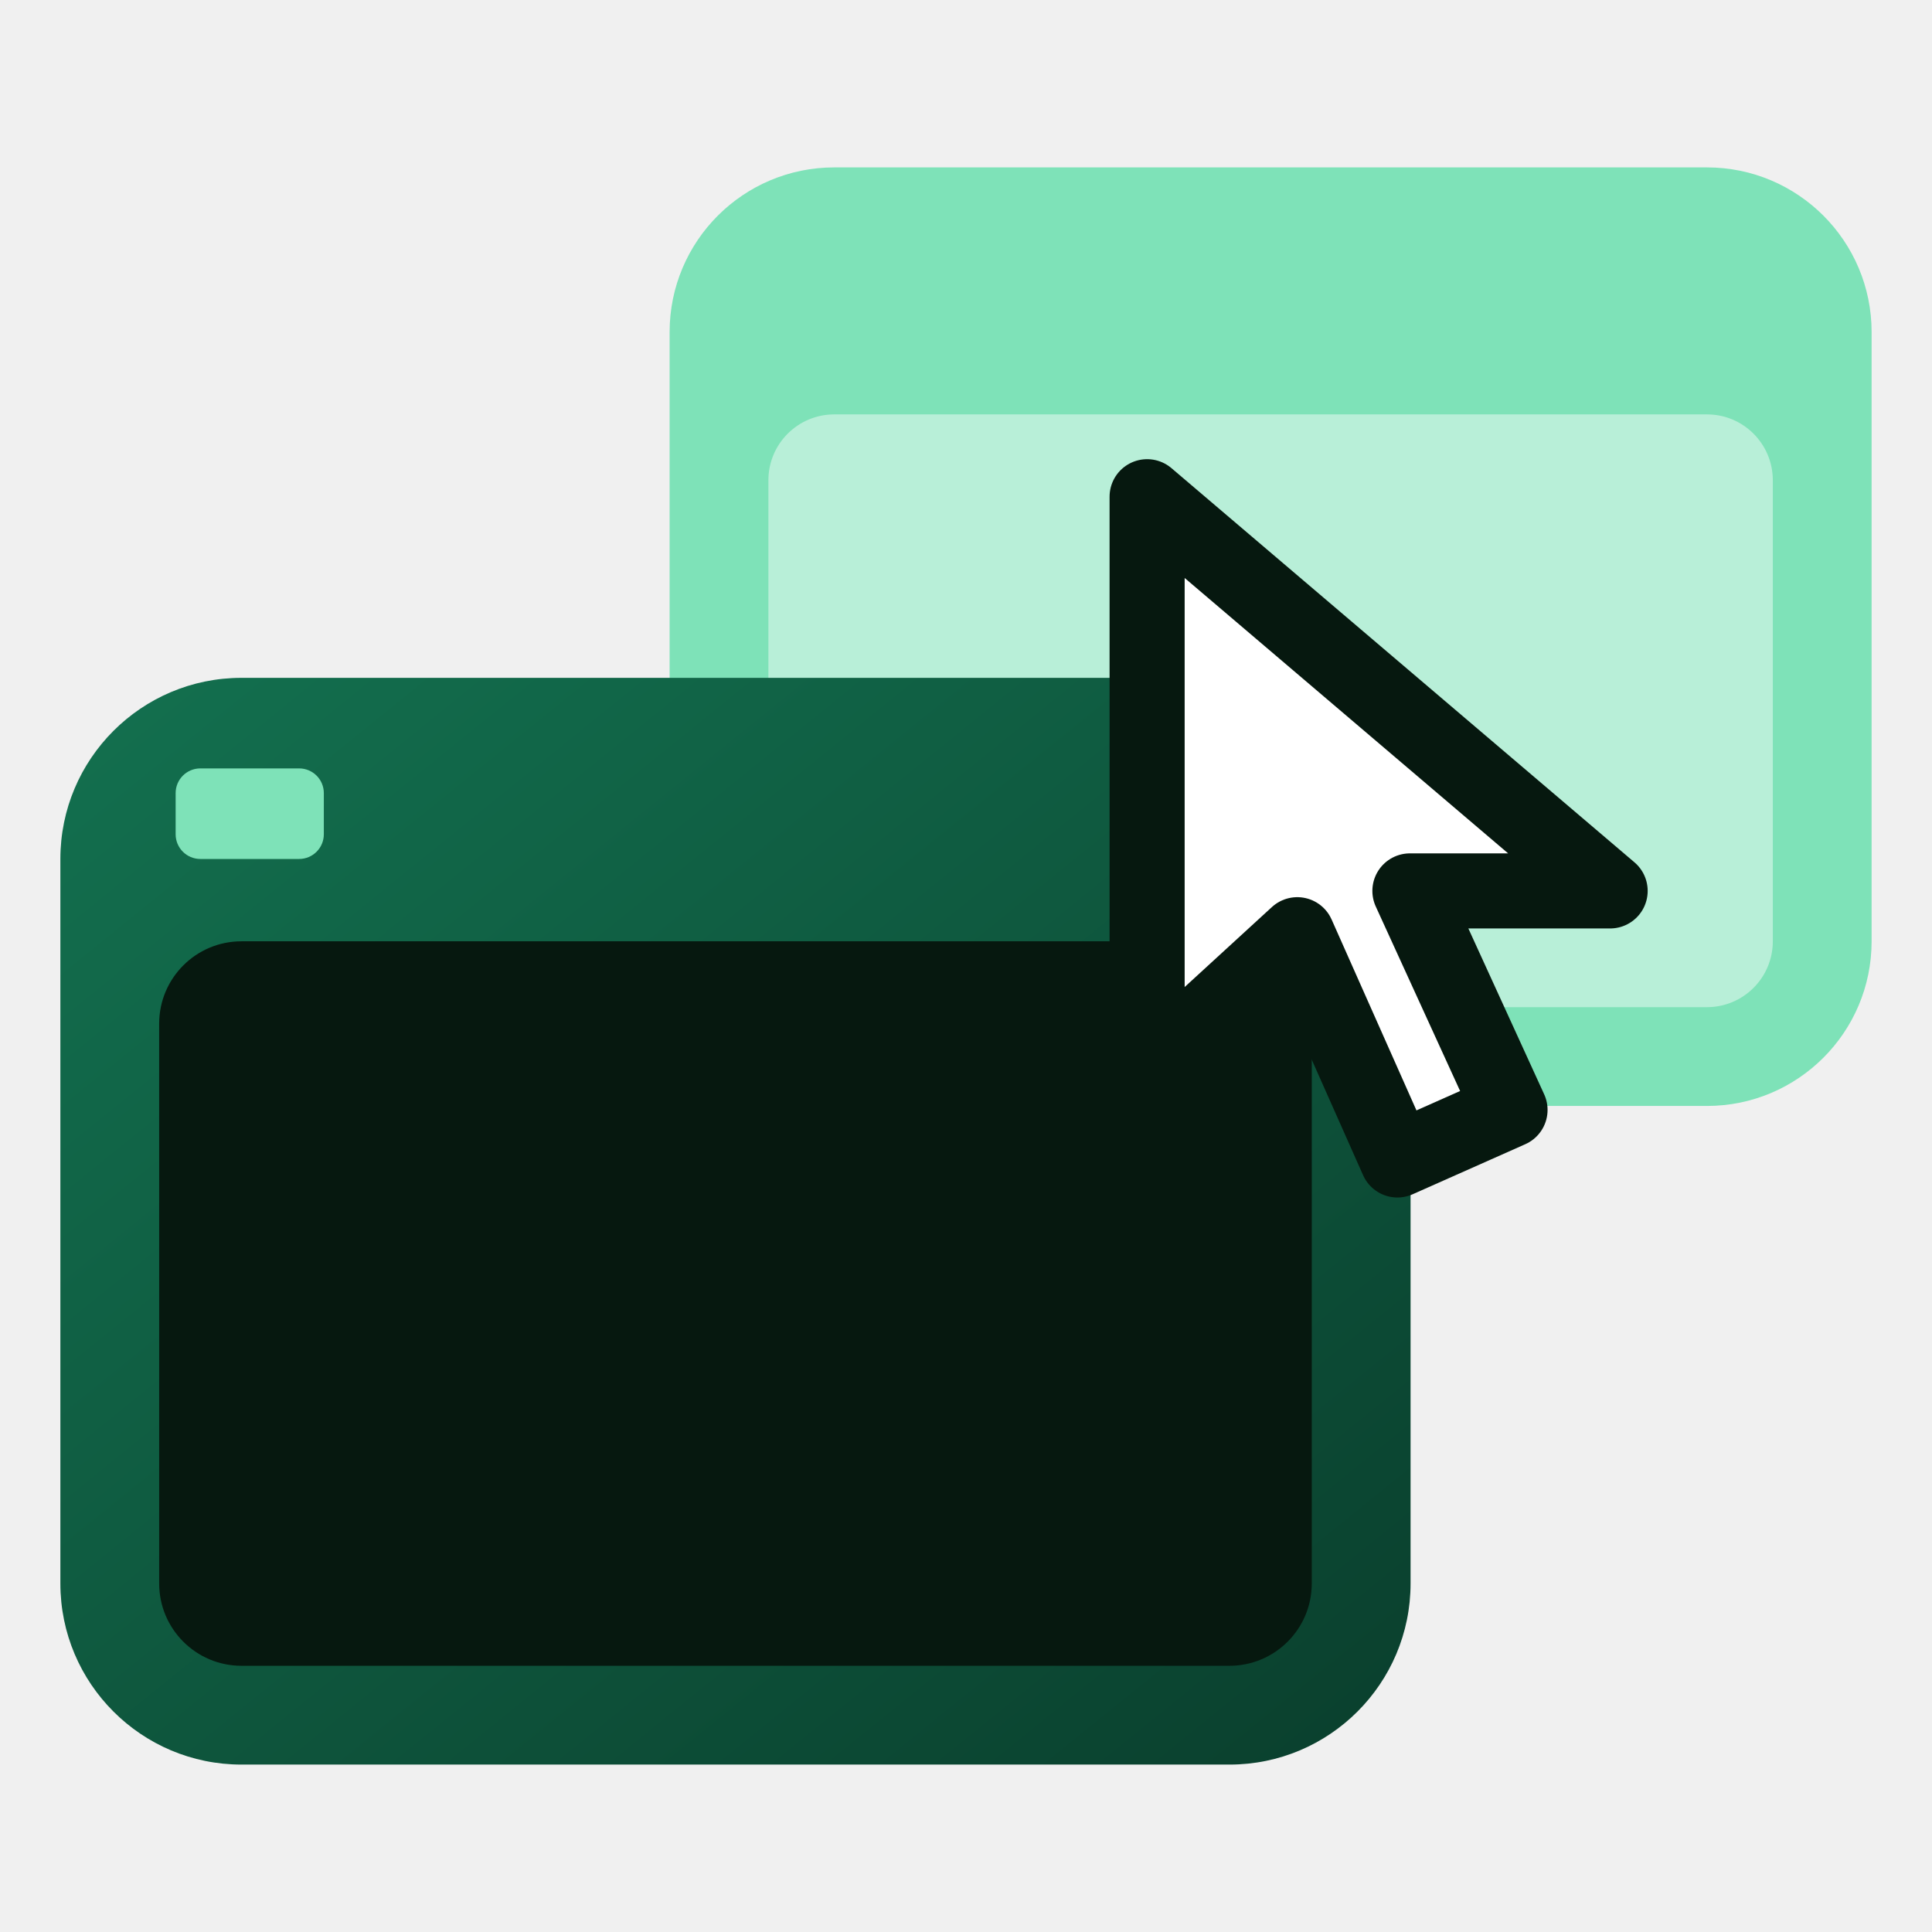
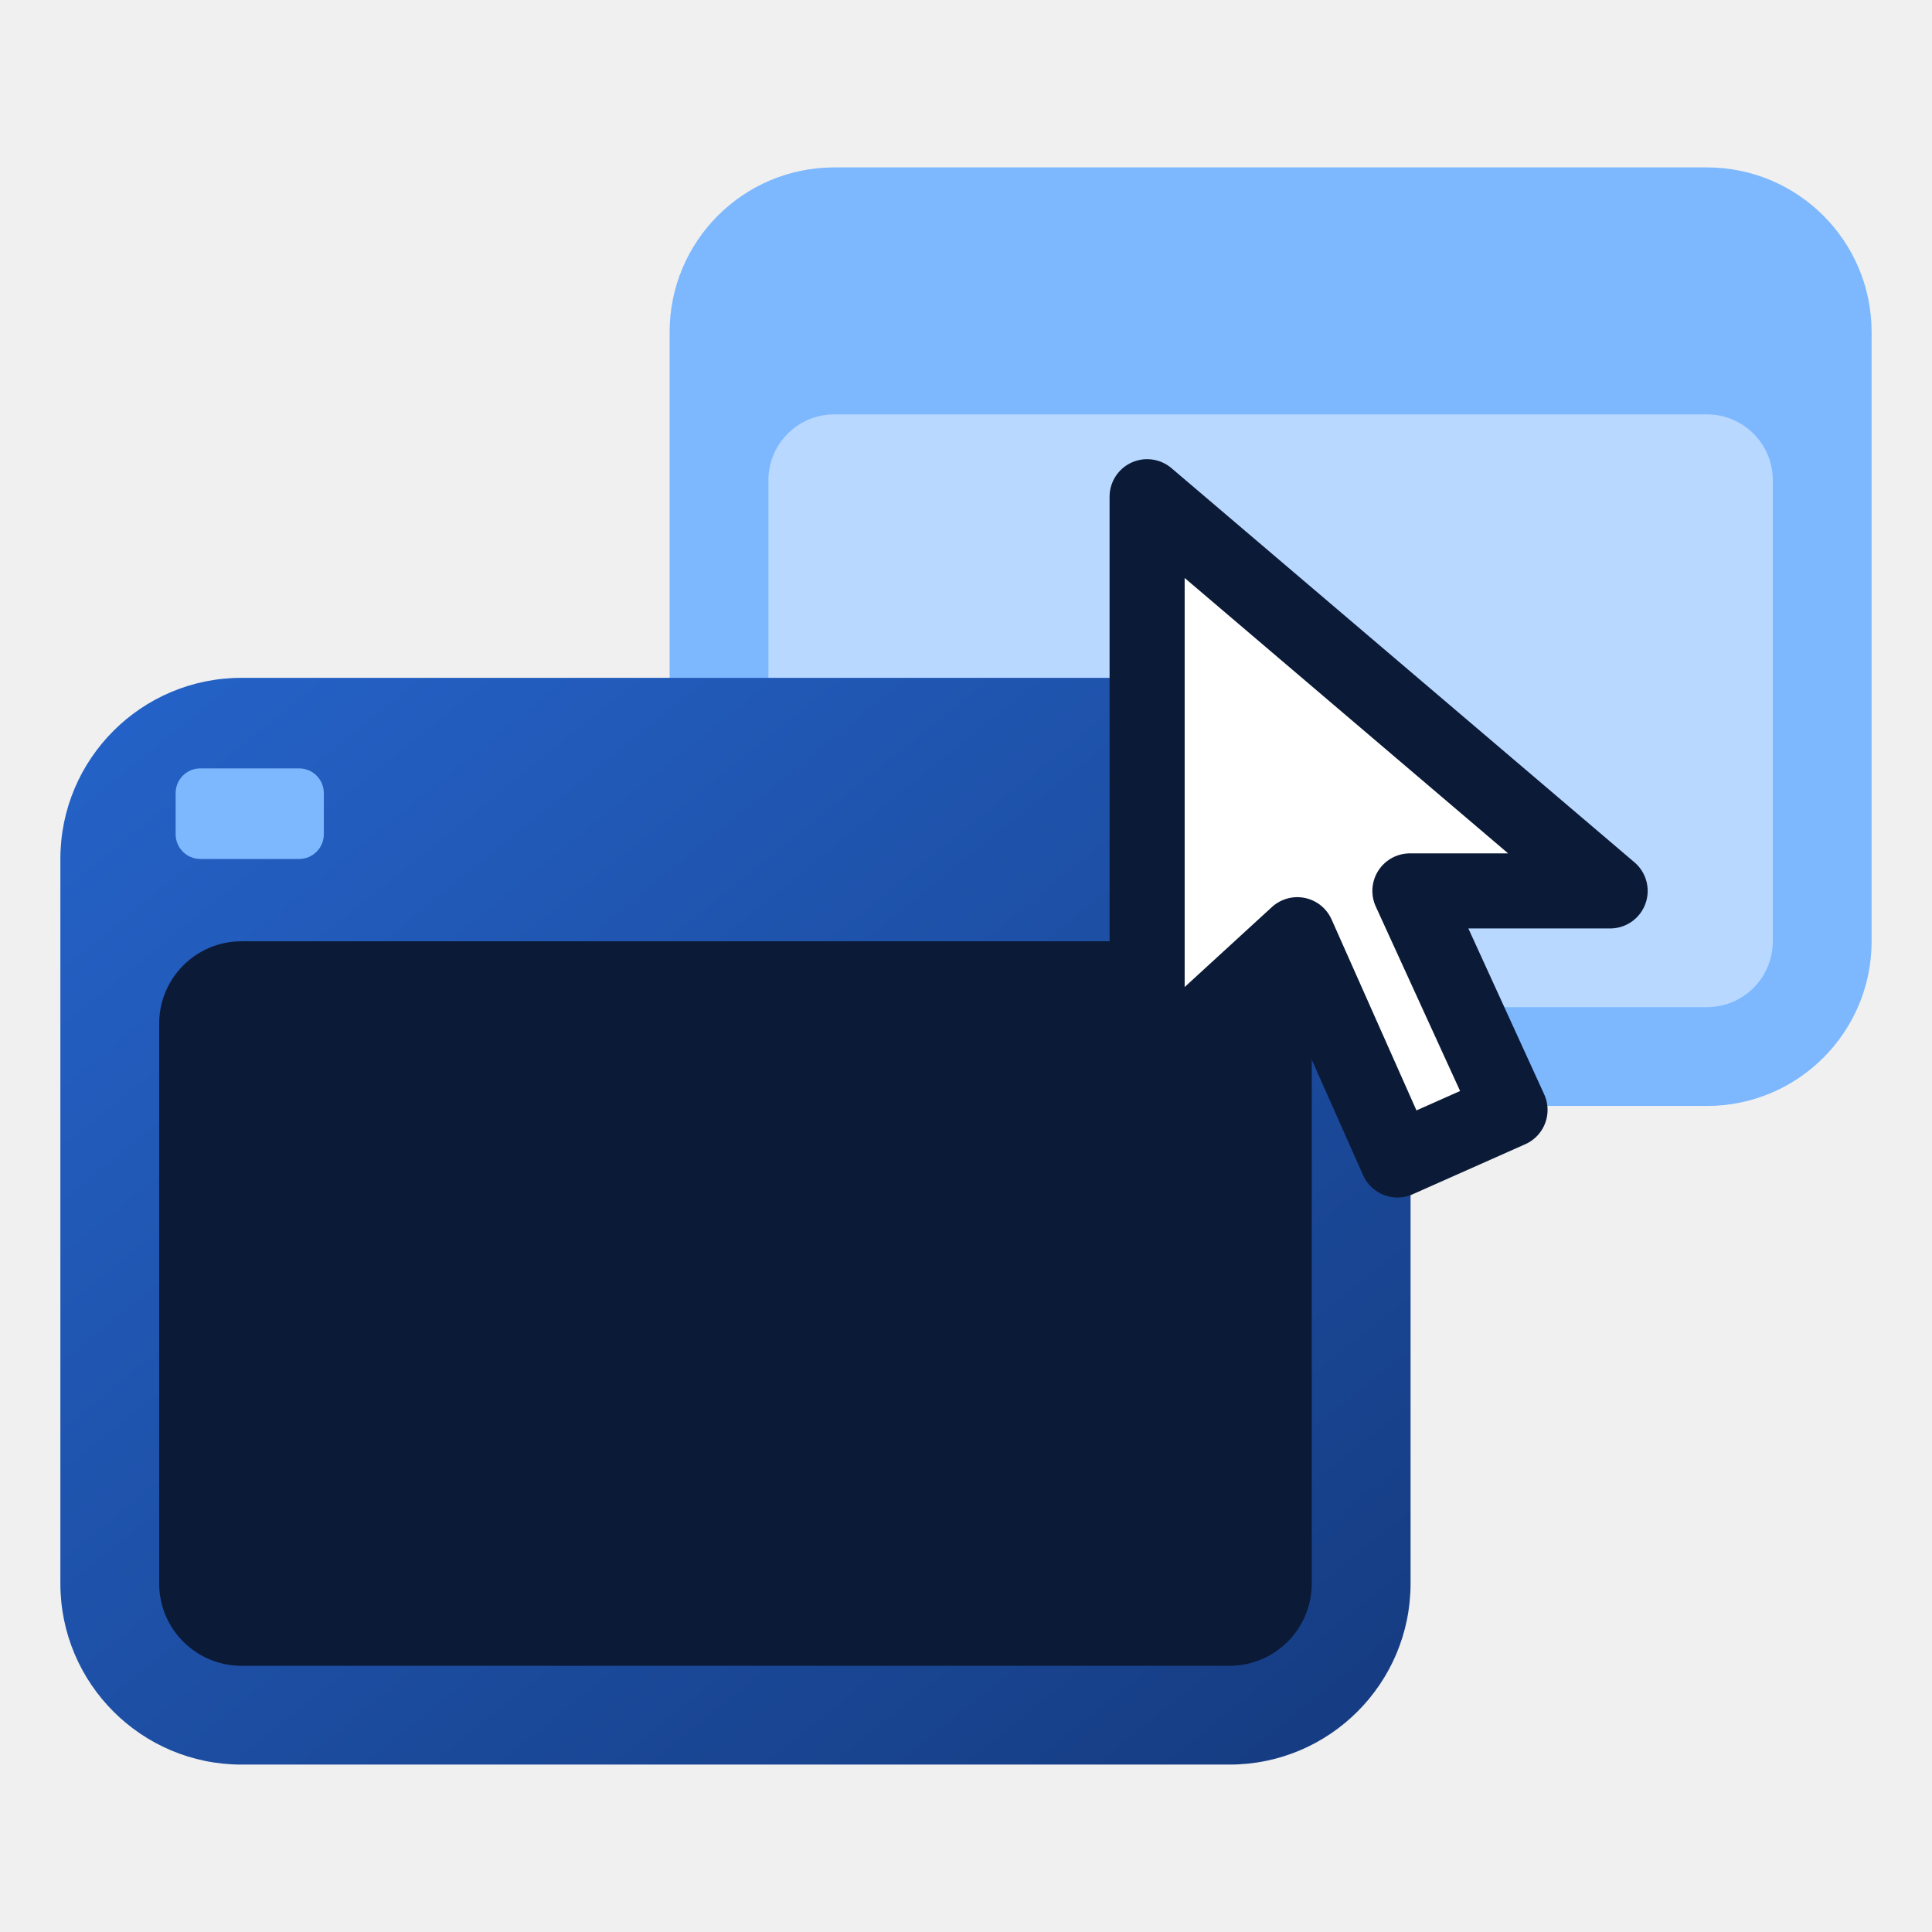
<svg xmlns="http://www.w3.org/2000/svg" viewBox="0 0 256 256">
  <defs>
    <linearGradient id="dwg" x1="0" y1="0" x2="1" y2="1">
-       <stop offset="0" stop-color="#13704F" />
-       <stop offset="1" stop-color="#0A3F2D" />
+       <stop offset="0" stop-color="#2563C9" />
+       <stop offset="1" stop-color="#153B80" />
    </linearGradient>
  </defs>
  <g transform="translate(-11.636 -10.545) scale(1.0909)">
-     <rect x="92" y="30" width="146" height="114" rx="20" fill="#7EE2B8" />
+     <rect x="92" y="30" width="146" height="114" rx="20" fill="#7DB8FF" />
    <rect x="104" y="60" width="122" height="72" rx="8" fill="#FFFFFF" fill-opacity="0.45" />
    <rect x="18" y="92" width="164" height="132" rx="22" fill="url(#dwg)" />
-     <rect x="30" y="124" width="140" height="88" rx="10" fill="#06180F" />
-     <rect x="32" y="103" width="18" height="11" rx="3" fill="#7EE2B8" />
-     <path transform="translate(150 70) scale(0.76)" d="M0 0 L0 92 L24 70 L40 106 L58 98 L42 63 L74 63 Z" fill="#FFFFFF" stroke="#06180F" stroke-width="12" stroke-linejoin="round" />
+     <rect x="30" y="124" width="140" height="88" rx="10" fill="#0B1A36" />
+     <rect x="32" y="103" width="18" height="11" rx="3" fill="#7DB8FF" />
+     <path transform="translate(150 70) scale(0.76)" d="M0 0 L0 92 L24 70 L40 106 L58 98 L42 63 L74 63 Z" fill="#FFFFFF" stroke="#0B1A36" stroke-width="12" stroke-linejoin="round" />
  </g>
</svg>
